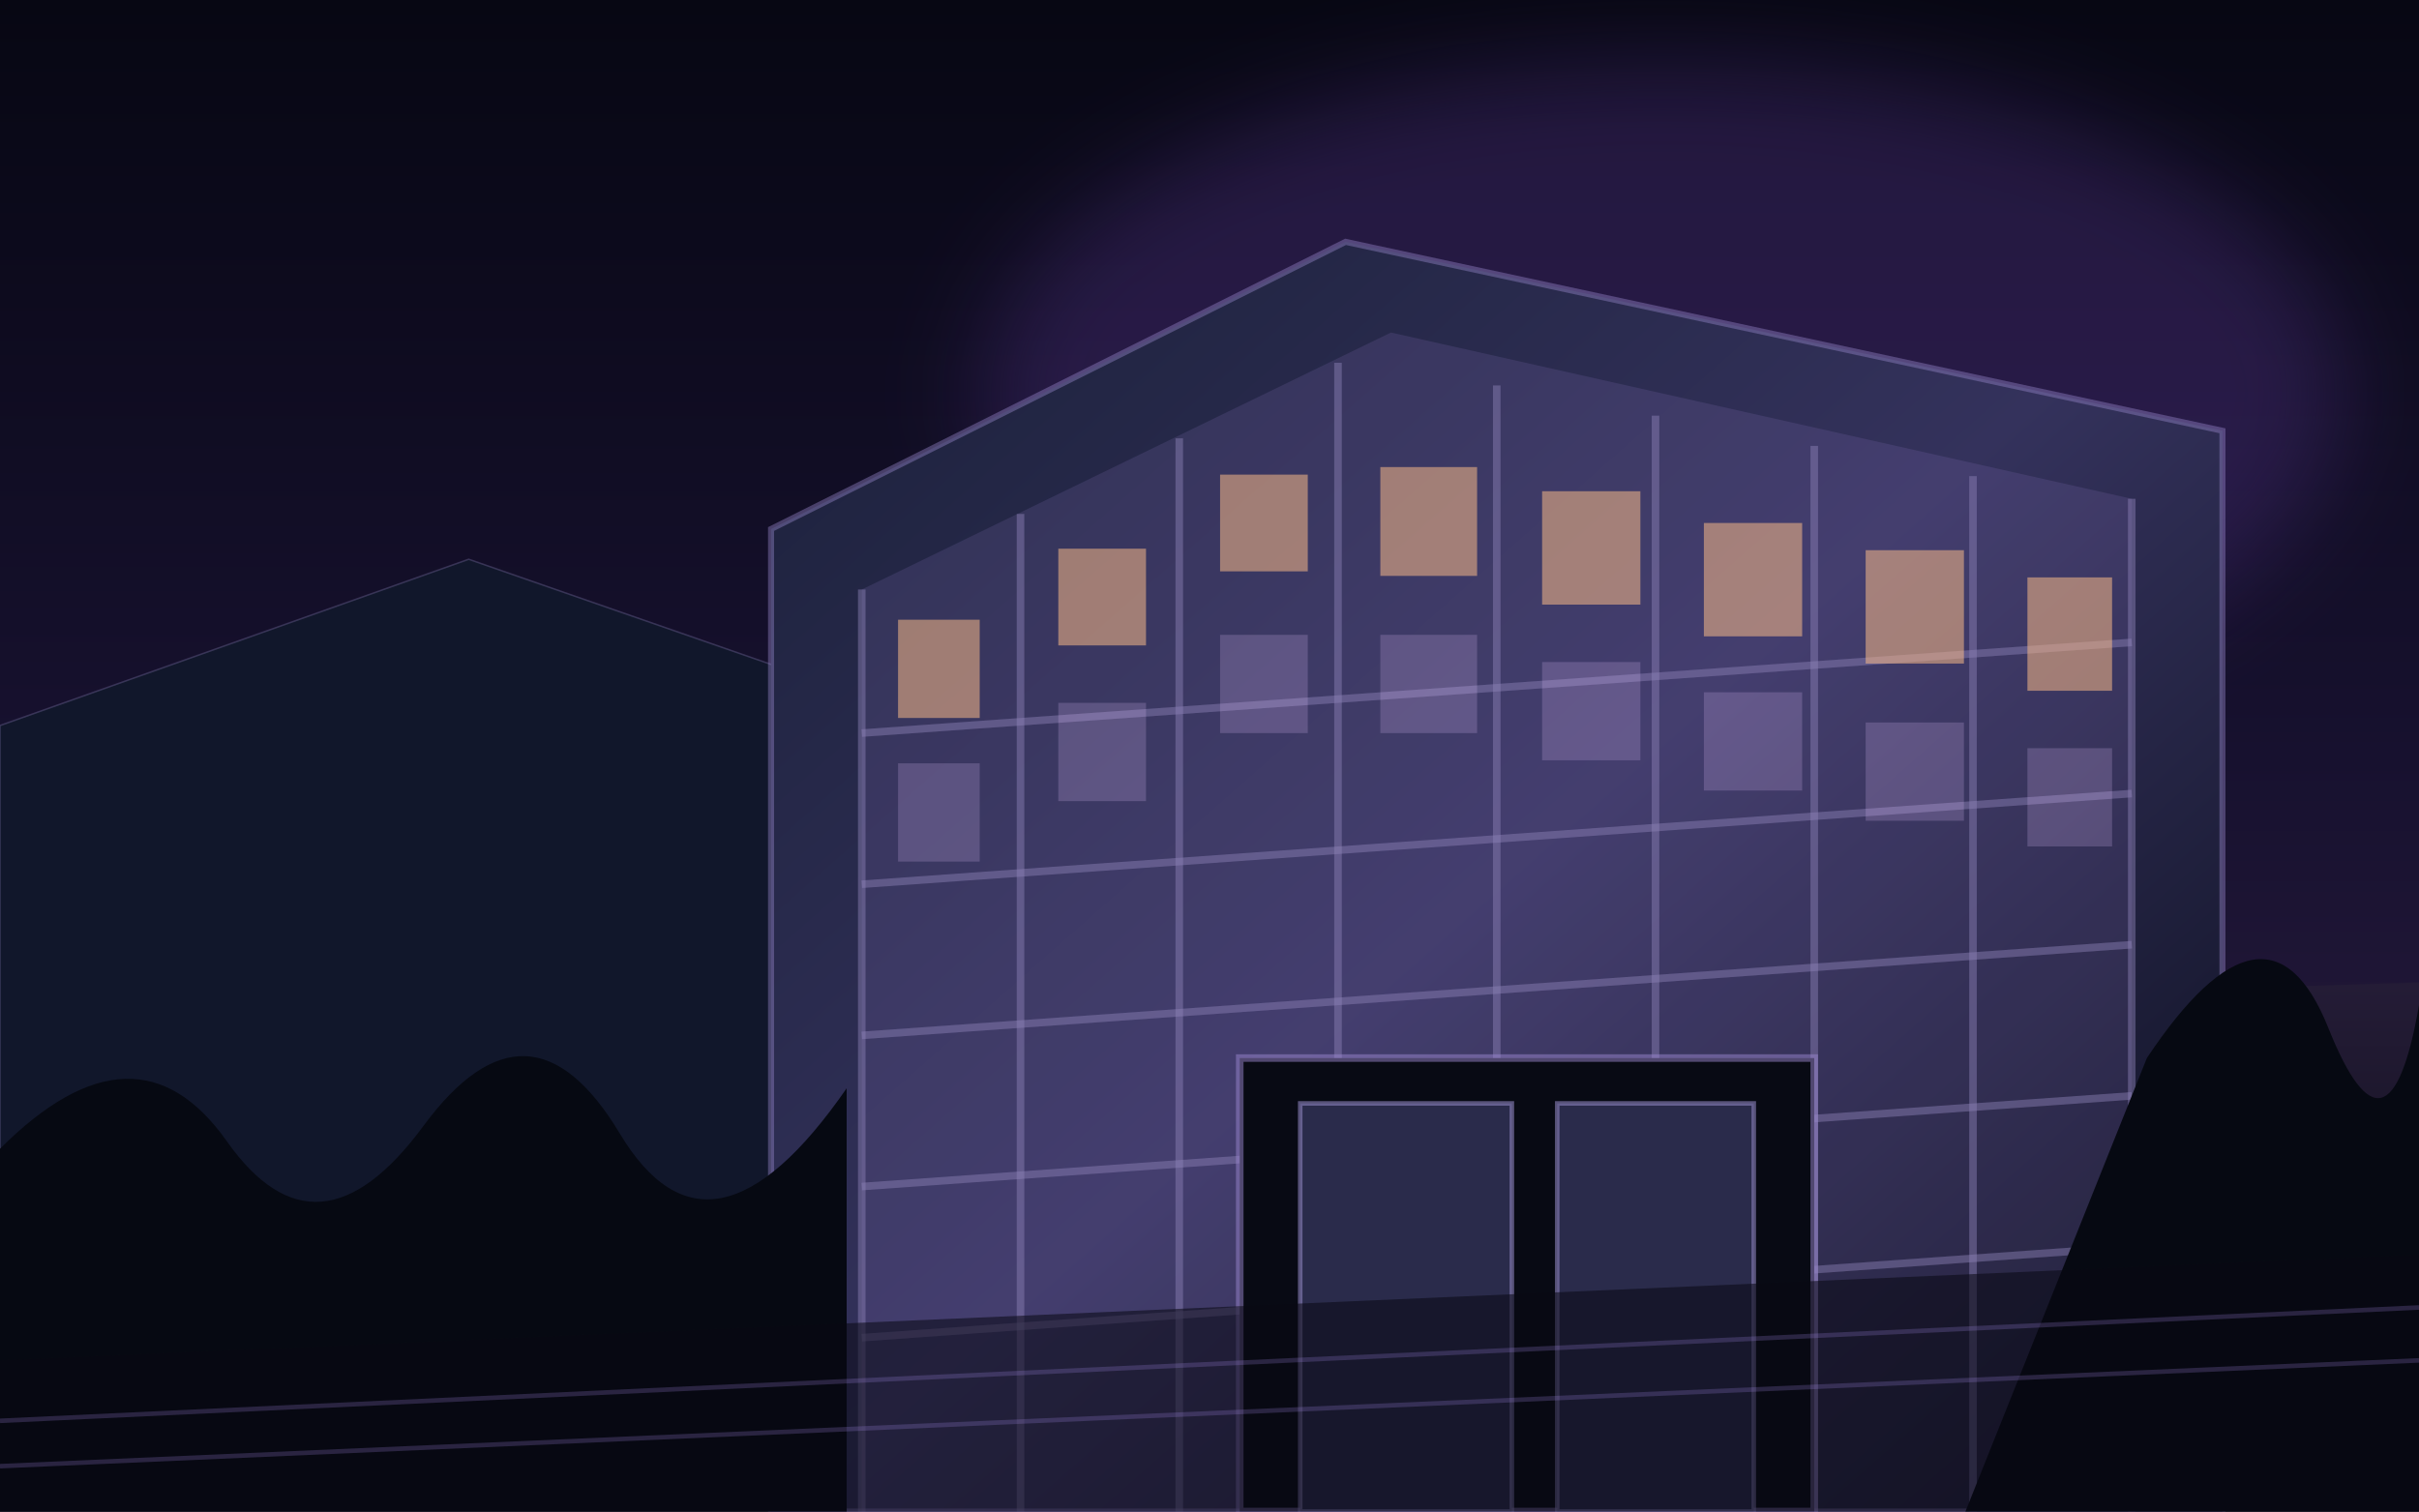
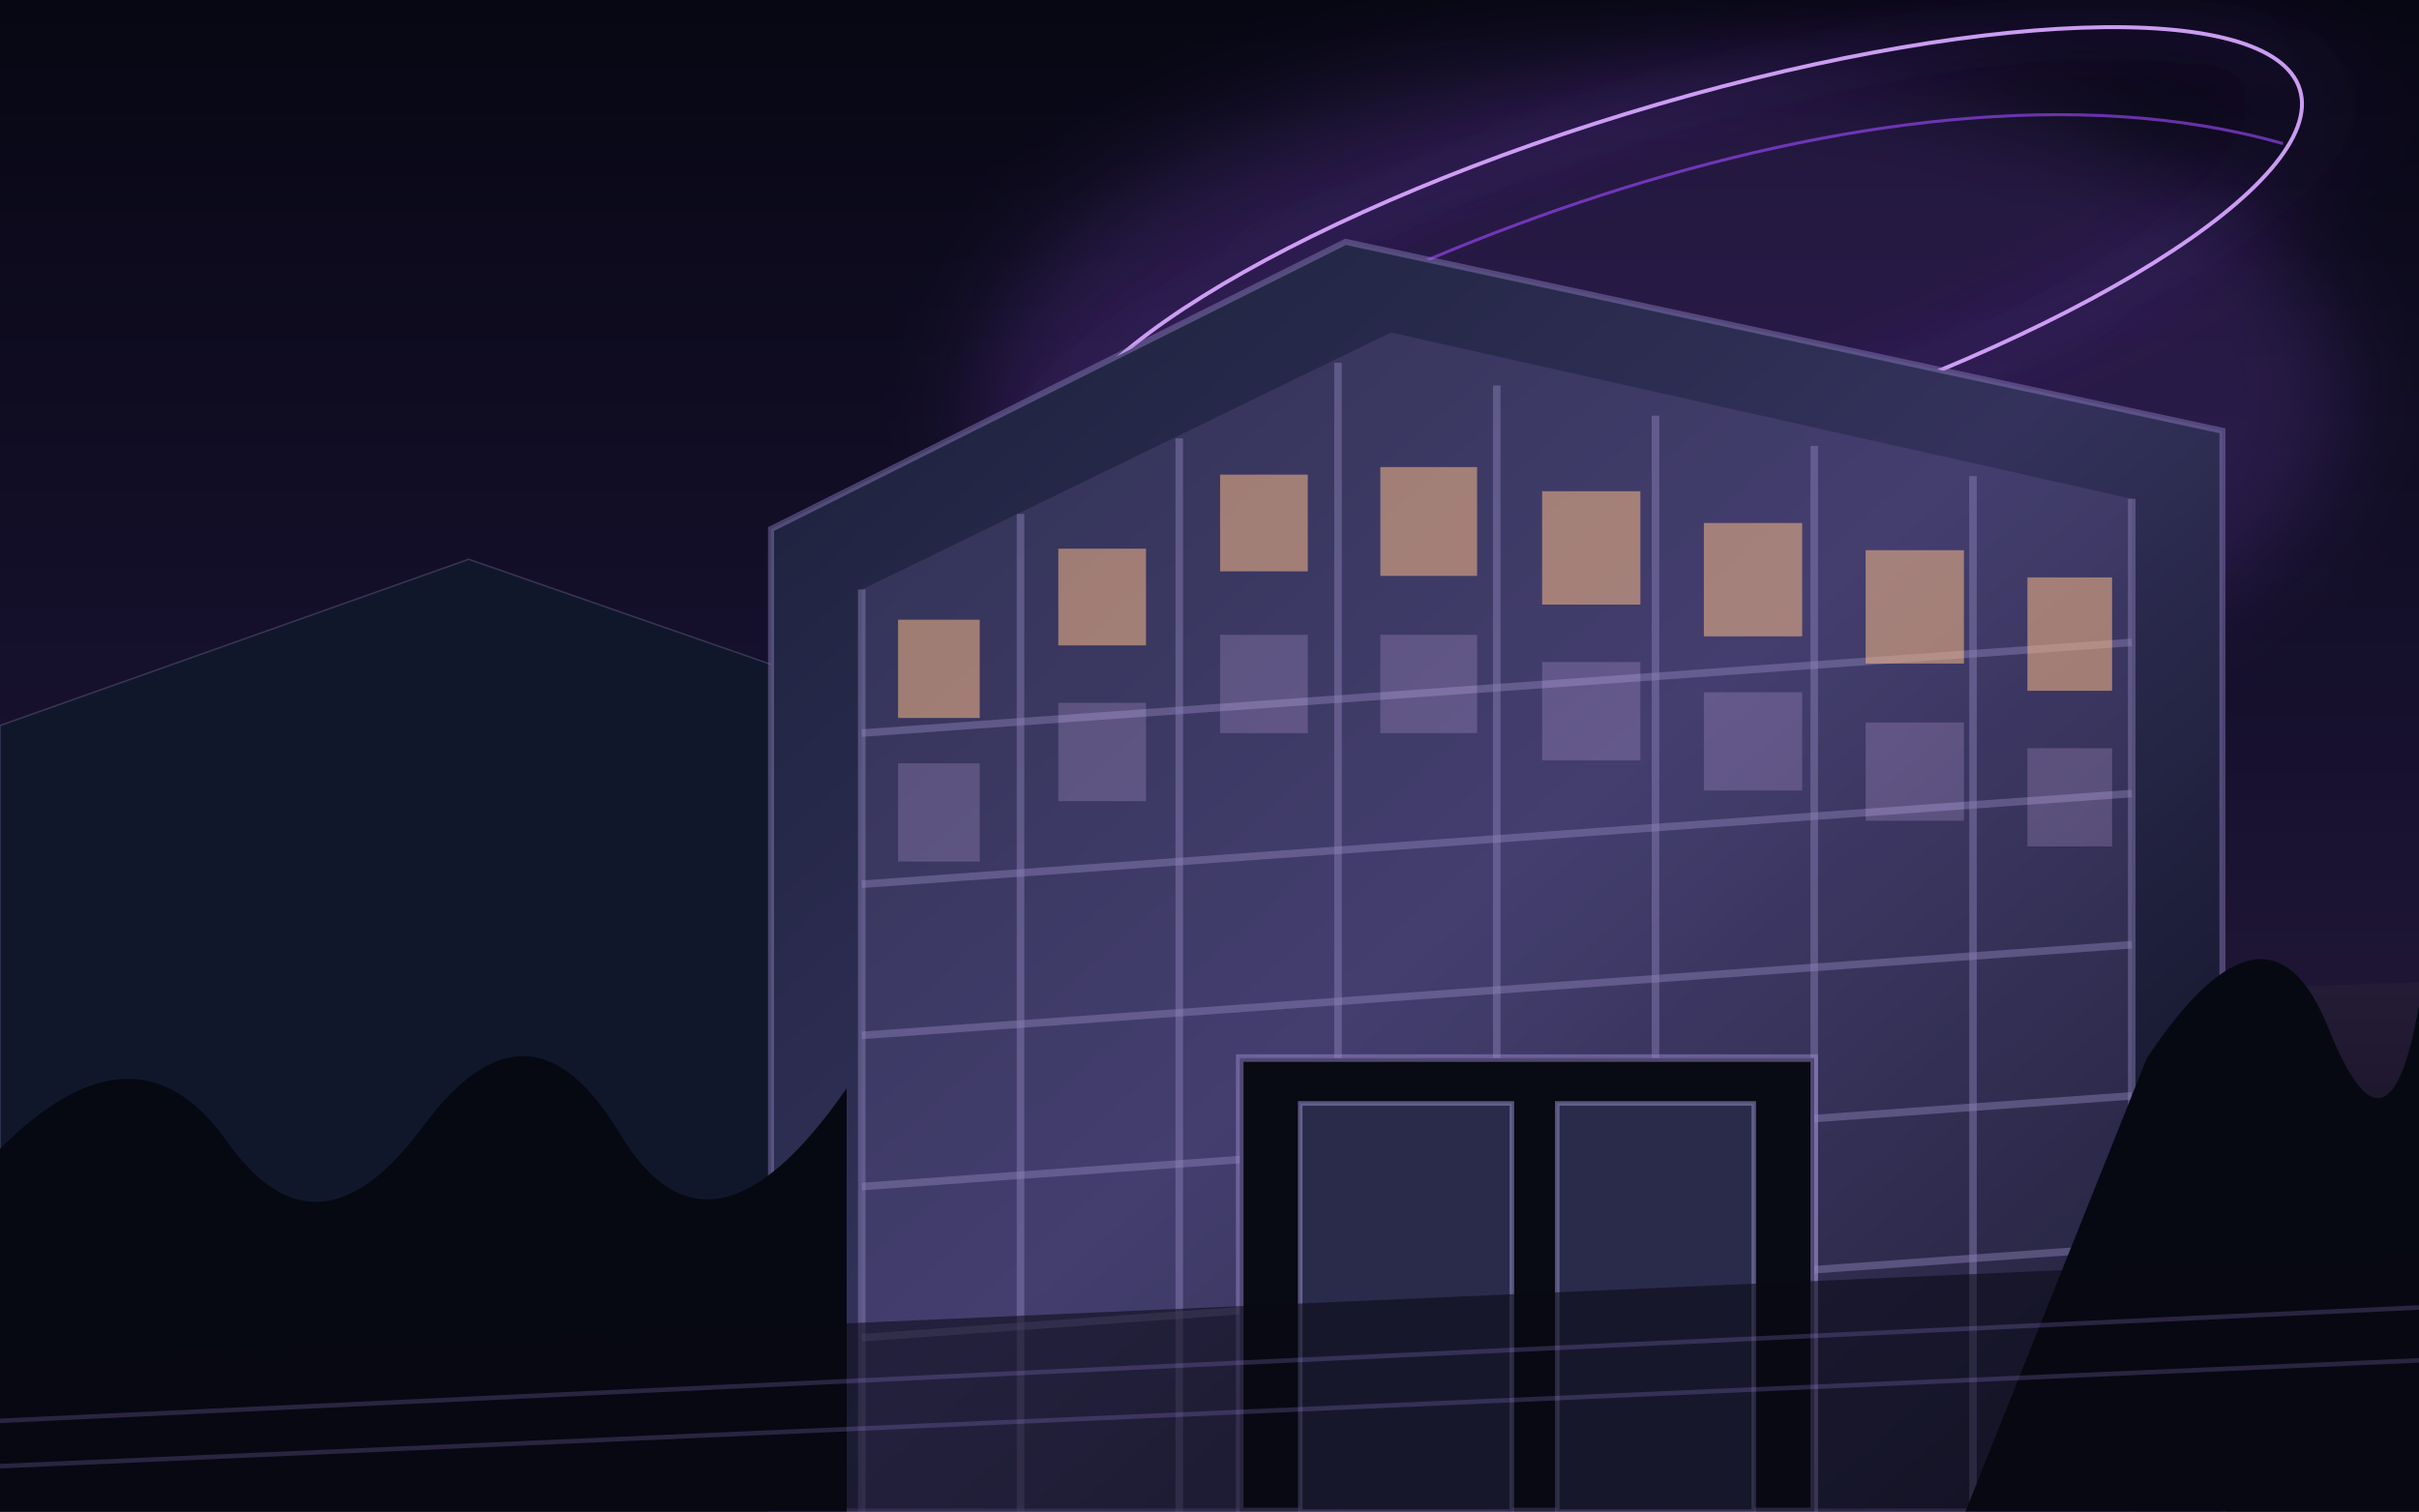
<svg xmlns="http://www.w3.org/2000/svg" viewBox="0 0 1600 1000">
  <defs>
    <linearGradient id="sky" x2="0" y2="1">
      <stop stop-color="#070713" />
      <stop offset=".5" stop-color="#17112f" />
      <stop offset="1" stop-color="#302044" />
    </linearGradient>
    <linearGradient id="glass" x2="1" y2="1">
      <stop stop-color="#1a2039" />
      <stop offset=".5" stop-color="#34325c" />
      <stop offset="1" stop-color="#090c1a" />
    </linearGradient>
    <linearGradient id="floor" x2="0" y2="1">
      <stop stop-color="#241c36" />
      <stop offset="1" stop-color="#070710" />
    </linearGradient>
    <filter id="blur">
      <feGaussianBlur stdDeviation="32" />
    </filter>
  </defs>
  <rect width="1600" height="1000" fill="url(#sky)" />
  <ellipse cx="1100" cy="260" rx="450" ry="220" fill="#7547bc" opacity=".24" filter="url(#blur)" />
+   <ellipse cx="1110" cy="185" rx="430" ry="115" transform="rotate(-17 1110 185)" fill="none" stroke="#8d39ff" stroke-width="5" opacity=".8" filter="url(#blur)" />
+   <ellipse cx="1110" cy="185" rx="430" ry="115" transform="rotate(-17 1110 185)" fill="none" stroke="#d7a5ff" stroke-width="2.6" opacity=".94" />
+   <path d="M690 315C850 190 1240 18 1510 95" fill="none" stroke="#9e48ff" stroke-width="2" opacity=".62" />
  <path d="M0 700 1600 650V1000H0Z" fill="url(#floor)" />
  <path d="M0 480 310 370 540 450V800L0 850Z" fill="#11172b" stroke="#7e72a8" stroke-opacity=".35" />
  <path d="M510 1000V350L890 160 1470 285V1000Z" fill="url(#glass)" stroke="#9c8bd0" stroke-opacity=".4" stroke-width="4" />
  <path d="M570 1000V390L920 220 1410 330V1000Z" fill="#a88de2" opacity=".14" />
  <g stroke="#8e83b8" stroke-width="5" stroke-opacity=".45">
    <path d="M570 390V1000M675 340V1000M780 290V1000M885 240V1000M990 255V1000M1095 275V1000M1200 295V1000M1305 315V1000M1410 330V1000" />
    <path d="M570 485 1410 425M570 585 1410 525M570 685 1410 625M570 785 1410 725M570 885 1410 825" />
  </g>
  <g fill="#f5b886" opacity=".55">
    <rect x="594" y="410" width="54" height="65" />
    <rect x="700" y="363" width="58" height="64" />
    <rect x="807" y="314" width="58" height="64" />
    <rect x="913" y="309" width="64" height="72" />
    <rect x="1020" y="325" width="65" height="75" />
    <rect x="1127" y="346" width="65" height="75" />
    <rect x="1234" y="364" width="65" height="75" />
    <rect x="1341" y="382" width="56" height="75" />
  </g>
  <g fill="#e4c4ff" opacity=".2">
    <rect x="594" y="505" width="54" height="65" />
    <rect x="700" y="465" width="58" height="65" />
    <rect x="807" y="420" width="58" height="65" />
    <rect x="913" y="420" width="64" height="65" />
    <rect x="1020" y="438" width="65" height="65" />
    <rect x="1127" y="458" width="65" height="65" />
    <rect x="1234" y="478" width="65" height="65" />
    <rect x="1341" y="495" width="56" height="65" />
  </g>
  <path d="M820 700h380v300H820Z" fill="#080a14" stroke="#9b87ce" stroke-opacity=".5" stroke-width="5" />
  <path d="M860 730h140v270H860zM1030 730h130v270h-130z" fill="#2a2b4b" stroke="#8d83bc" stroke-opacity=".6" stroke-width="3" />
  <g fill="#060912">
    <path d="M0 760q90-90 150-5t130-10 130 5 150-30v280H0Z" />
    <path d="M1420 700q80-120 120-20t60-15v335h-300Z" />
  </g>
  <path d="M0 900 1600 830V1000H0Z" fill="#080812" opacity=".55" />
  <g stroke="#b59aff" stroke-opacity=".2" stroke-width="3">
    <path d="M0 940 1600 865M0 970 1600 900" />
  </g>
</svg>
